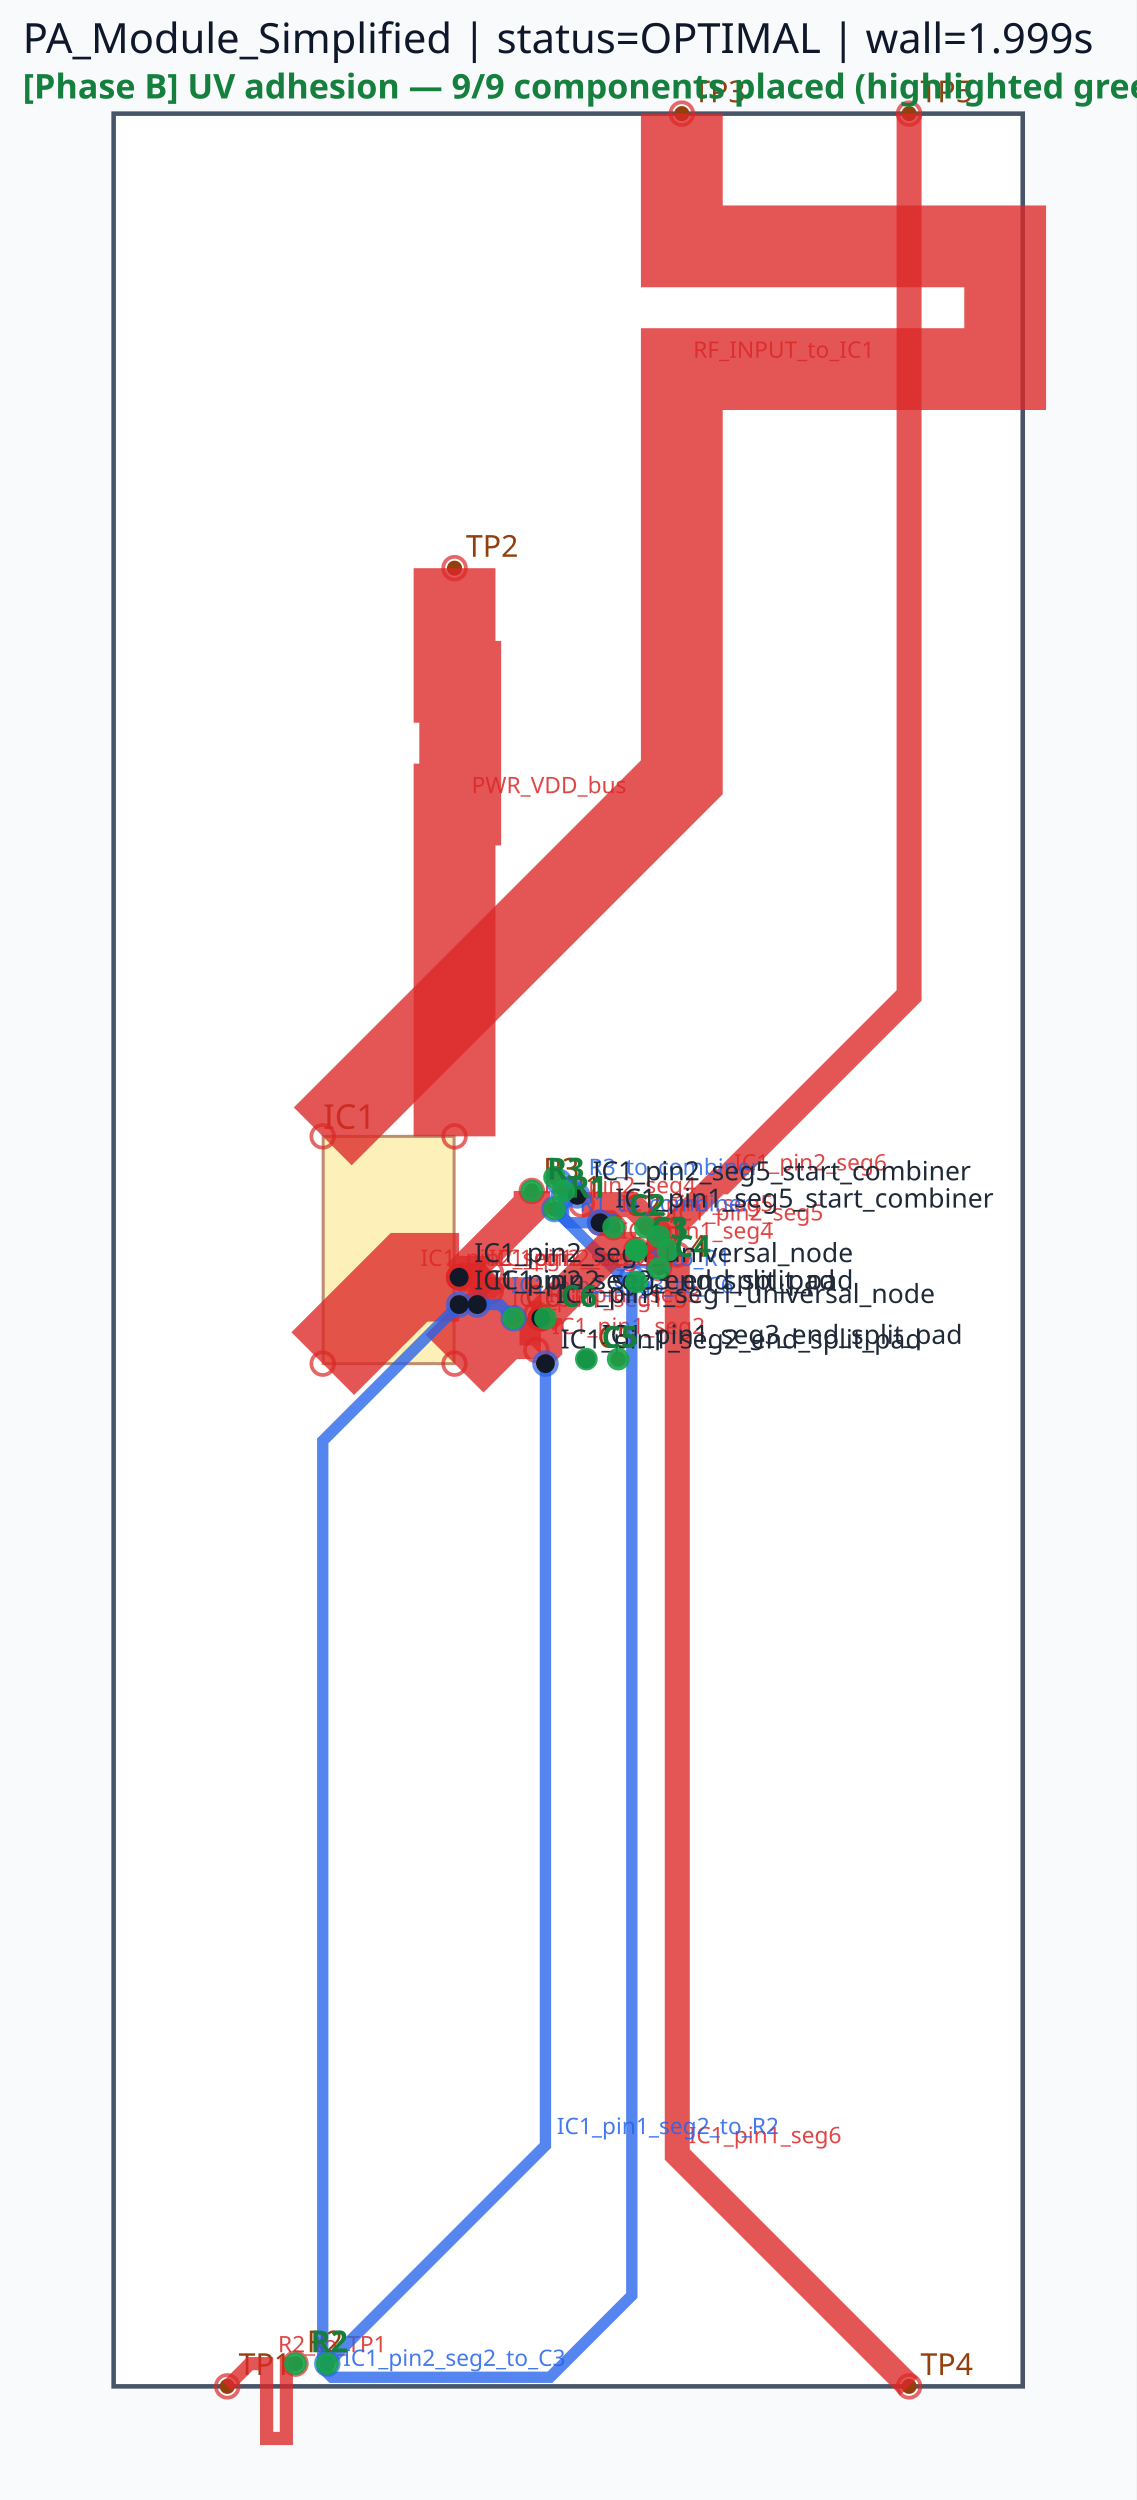
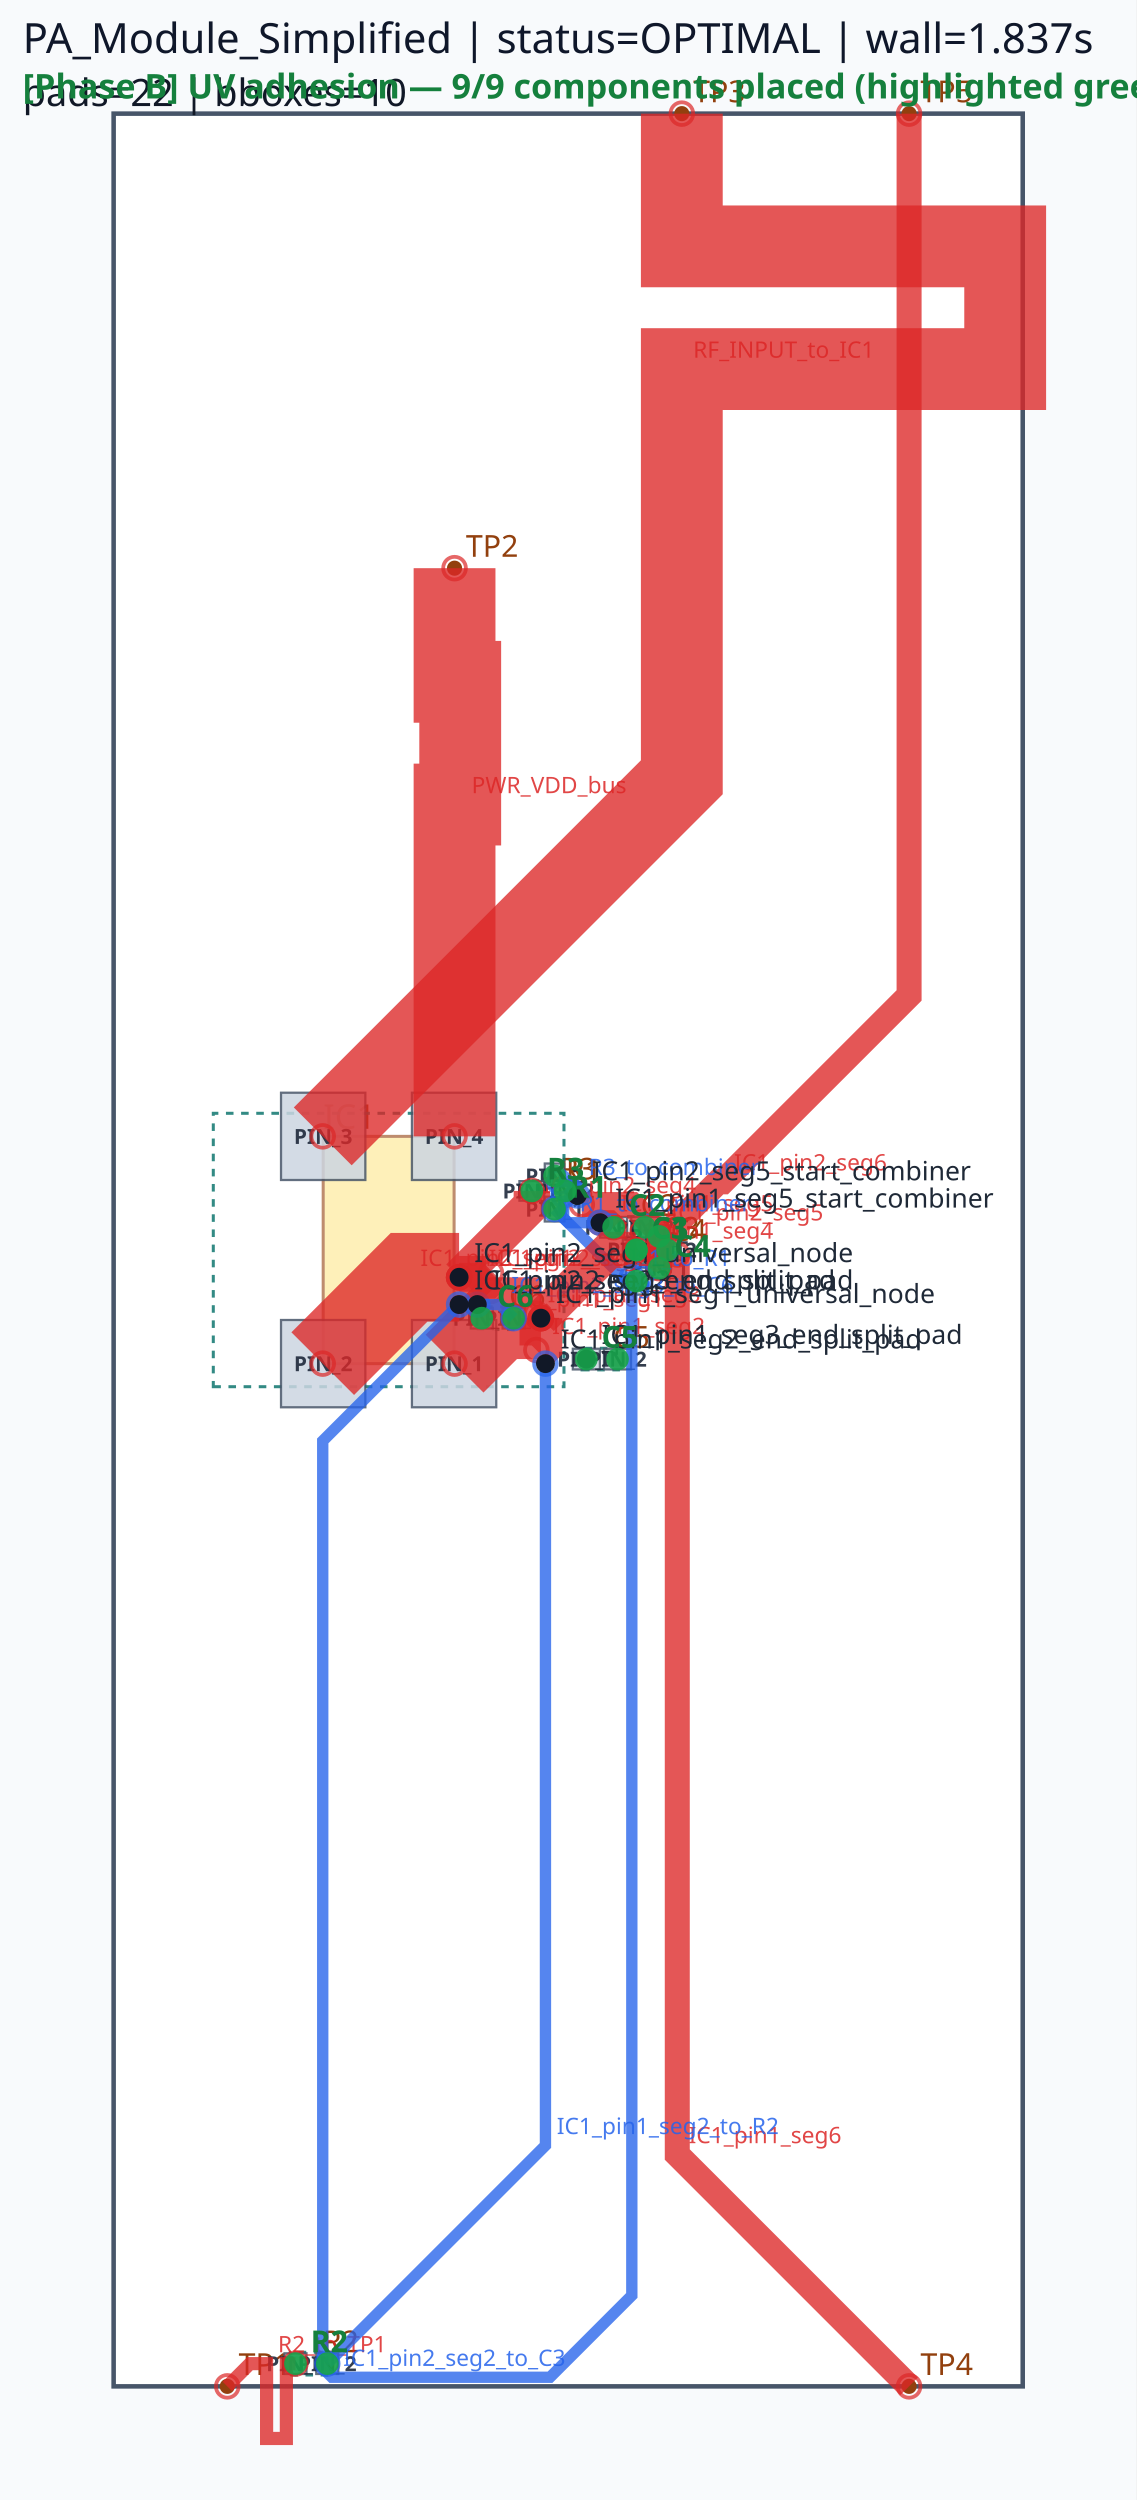
<svg xmlns="http://www.w3.org/2000/svg" viewBox="0 0 300.0 660.0" width="300.0" height="660.0">
  <rect x="0" y="0" width="100%" height="100%" fill="#f8fafc" />
  <rect x="30.00" y="30.00" width="240.00" height="600.00" fill="#ffffff" stroke="#475569" stroke-width="1.2" />
  <rect x="85.32" y="300.00" width="34.56" height="60.00" fill="#fde68a" stroke="#92400e" stroke-width="0.8" opacity="0.6" />
  <text x="85.32" y="298.00" font-family="sans-serif" font-size="9" fill="#92400e">IC1</text>
  <circle cx="60.00" cy="630.00" r="2" fill="#92400e" />
  <text x="63.00" y="627.00" font-family="sans-serif" font-size="8" fill="#92400e">TP1</text>
  <circle cx="120.00" cy="150.00" r="2" fill="#92400e" />
  <text x="123.00" y="147.00" font-family="sans-serif" font-size="8" fill="#92400e">TP2</text>
  <circle cx="180.00" cy="30.00" r="2" fill="#92400e" />
  <text x="183.00" y="27.00" font-family="sans-serif" font-size="8" fill="#92400e">TP3</text>
  <circle cx="240.00" cy="630.00" r="2" fill="#92400e" />
  <text x="243.00" y="627.00" font-family="sans-serif" font-size="8" fill="#92400e">TP4</text>
  <circle cx="240.00" cy="30.00" r="2" fill="#92400e" />
  <text x="243.00" y="27.00" font-family="sans-serif" font-size="8" fill="#92400e">TP5</text>
  <circle cx="168.00" cy="330.00" r="2" fill="#92400e" />
-   <circle cx="168.00" cy="338.40" r="2" fill="#92400e" />
-   <text x="171.00" y="327.00" font-family="sans-serif" font-size="8" fill="#92400e">C1</text>
+   <circle cx="168.00" cy="338.22" r="2" fill="#92400e" />
+   <text x="171.00" y="331.11" font-family="sans-serif" font-size="8" fill="#92400e">C1</text>
  <circle cx="146.40" cy="319.20" r="2" fill="#92400e" />
-   <circle cx="146.40" cy="310.80" r="2" fill="#92400e" />
-   <text x="149.40" y="316.20" font-family="sans-serif" font-size="8" fill="#92400e">R1</text>
+   <circle cx="146.40" cy="310.44" r="2" fill="#92400e" />
+   <text x="149.40" y="311.82" font-family="sans-serif" font-size="8" fill="#92400e">R1</text>
  <circle cx="162.00" cy="324.00" r="2" fill="#92400e" />
-   <circle cx="170.40" cy="324.00" r="2" fill="#92400e" />
-   <text x="165.00" y="321.00" font-family="sans-serif" font-size="8" fill="#92400e">C2</text>
+   <circle cx="170.22" cy="324.00" r="2" fill="#92400e" />
+   <text x="169.11" y="321.00" font-family="sans-serif" font-size="8" fill="#92400e">C2</text>
  <circle cx="78.00" cy="624.00" r="2" fill="#92400e" />
  <circle cx="86.40" cy="624.00" r="2" fill="#92400e" />
-   <text x="81.00" y="621.00" font-family="sans-serif" font-size="8" fill="#92400e">R2</text>
+   <text x="85.20" y="621.00" font-family="sans-serif" font-size="8" fill="#92400e">R2</text>
  <circle cx="168.00" cy="330.00" r="2" fill="#92400e" />
-   <circle cx="176.40" cy="330.00" r="2" fill="#92400e" />
-   <text x="171.00" y="327.00" font-family="sans-serif" font-size="8" fill="#92400e">C3</text>
+   <circle cx="176.22" cy="330.00" r="2" fill="#92400e" />
+   <text x="175.11" y="327.00" font-family="sans-serif" font-size="8" fill="#92400e">C3</text>
  <circle cx="140.40" cy="314.40" r="2" fill="#92400e" />
-   <circle cx="148.80" cy="314.40" r="2" fill="#92400e" />
-   <text x="143.40" y="311.40" font-family="sans-serif" font-size="8" fill="#92400e">R3</text>
+   <circle cx="149.16" cy="314.40" r="2" fill="#92400e" />
+   <text x="147.78" y="311.40" font-family="sans-serif" font-size="8" fill="#92400e">R3</text>
  <circle cx="174.00" cy="334.80" r="2" fill="#92400e" />
  <circle cx="174.00" cy="326.40" r="2" fill="#92400e" />
-   <text x="177.00" y="331.80" font-family="sans-serif" font-size="8" fill="#92400e">C4</text>
+   <text x="177.00" y="327.60" font-family="sans-serif" font-size="8" fill="#92400e">C4</text>
  <circle cx="154.80" cy="358.80" r="2" fill="#92400e" />
-   <circle cx="163.20" cy="358.80" r="2" fill="#92400e" />
-   <text x="157.80" y="355.80" font-family="sans-serif" font-size="8" fill="#92400e">C5</text>
-   <circle cx="144.00" cy="348.00" r="2" fill="#92400e" />
+   <circle cx="163.02" cy="358.80" r="2" fill="#92400e" />
+   <text x="161.91" y="355.80" font-family="sans-serif" font-size="8" fill="#92400e">C5</text>
+   <circle cx="127.20" cy="348.00" r="2" fill="#92400e" />
  <circle cx="135.60" cy="348.00" r="2" fill="#92400e" />
-   <text x="138.60" y="345.00" font-family="sans-serif" font-size="8" fill="#92400e">C6</text>
+   <text x="134.40" y="345.00" font-family="sans-serif" font-size="8" fill="#92400e">C6</text>
+   <path d="M 56.31,366.09 L 148.89,366.09 L 148.89,293.91 L 56.31,293.91 Z" class="component-bbox" fill="none" stroke="#0f766e" stroke-width="0.8" stroke-dasharray="2 2" opacity="0.85" />
+   <path d="M 165.15,328.86 L 165.15,339.36 L 170.85,339.36 L 170.85,328.86 Z" class="component-bbox" fill="none" stroke="#0f766e" stroke-width="0.8" stroke-dasharray="2 2" opacity="0.85" />
+   <path d="M 149.10,320.22 L 149.10,309.42 L 143.70,309.42 L 143.70,320.22 Z" class="component-bbox" fill="none" stroke="#0f766e" stroke-width="0.8" stroke-dasharray="2 2" opacity="0.85" />
+   <path d="M 160.86,326.85 L 171.36,326.85 L 171.36,321.15 L 160.86,321.15 Z" class="component-bbox" fill="none" stroke="#0f766e" stroke-width="0.8" stroke-dasharray="2 2" opacity="0.85" />
+   <path d="M 76.65,627.00 L 87.75,627.00 L 87.75,621.00 L 76.65,621.00 Z" class="component-bbox" fill="none" stroke="#0f766e" stroke-width="0.8" stroke-dasharray="2 2" opacity="0.85" />
+   <path d="M 166.86,332.85 L 177.36,332.85 L 177.36,327.15 L 166.86,327.15 Z" class="component-bbox" fill="none" stroke="#0f766e" stroke-width="0.8" stroke-dasharray="2 2" opacity="0.85" />
+   <path d="M 139.38,317.10 L 150.18,317.10 L 150.18,311.70 L 139.38,311.70 Z" class="component-bbox" fill="none" stroke="#0f766e" stroke-width="0.8" stroke-dasharray="2 2" opacity="0.85" />
+   <path d="M 177.00,336.15 L 177.00,325.05 L 171.00,325.05 L 171.00,336.15 Z" class="component-bbox" fill="none" stroke="#0f766e" stroke-width="0.8" stroke-dasharray="2 2" opacity="0.85" />
+   <path d="M 153.66,361.65 L 164.16,361.65 L 164.16,355.95 L 153.66,355.95 Z" class="component-bbox" fill="none" stroke="#0f766e" stroke-width="0.8" stroke-dasharray="2 2" opacity="0.85" />
+   <path d="M 125.85,351.00 L 136.95,351.00 L 136.95,345.00 L 125.85,345.00 Z" class="component-bbox" fill="none" stroke="#0f766e" stroke-width="0.8" stroke-dasharray="2 2" opacity="0.85" />
+   <polygon points="108.75,348.48 108.75,371.52 131.01,371.52 131.01,348.48" fill="#cbd5e1" stroke="#475569" stroke-width="0.6" opacity="0.85" />
+   <text x="119.88" y="362.00" font-family="sans-serif" font-size="5.5" text-anchor="middle" font-weight="bold" fill="#1e293b" opacity="0.9">PIN_1</text>
+   <polygon points="74.19,348.48 74.19,371.52 96.45,371.52 96.45,348.48" fill="#cbd5e1" stroke="#475569" stroke-width="0.6" opacity="0.85" />
+   <text x="85.32" y="362.00" font-family="sans-serif" font-size="5.5" text-anchor="middle" font-weight="bold" fill="#1e293b" opacity="0.9">PIN_2</text>
+   <polygon points="96.45,311.52 96.45,288.48 74.19,288.48 74.19,311.52" fill="#cbd5e1" stroke="#475569" stroke-width="0.6" opacity="0.85" />
+   <text x="85.32" y="302.00" font-family="sans-serif" font-size="5.5" text-anchor="middle" font-weight="bold" fill="#1e293b" opacity="0.9">PIN_3</text>
+   <polygon points="131.01,311.52 131.01,288.48 108.75,288.48 108.75,311.52" fill="#cbd5e1" stroke="#475569" stroke-width="0.6" opacity="0.85" />
+   <text x="119.88" y="302.00" font-family="sans-serif" font-size="5.5" text-anchor="middle" font-weight="bold" fill="#1e293b" opacity="0.9">PIN_4</text>
+   <polygon points="165.27,326.43 165.27,333.57 170.73,333.57 170.73,326.43" fill="#cbd5e1" stroke="#475569" stroke-width="0.6" opacity="0.85" />
+   <text x="168.00" y="332.00" font-family="sans-serif" font-size="5.5" text-anchor="middle" font-weight="bold" fill="#1e293b" opacity="0.9">PIN_1</text>
+   <polygon points="165.27,334.65 165.27,341.79 170.73,341.79 170.73,334.65" fill="#cbd5e1" stroke="#475569" stroke-width="0.6" opacity="0.85" />
+   <text x="168.00" y="340.22" font-family="sans-serif" font-size="5.5" text-anchor="middle" font-weight="bold" fill="#1e293b" opacity="0.9">PIN_2</text>
+   <polygon points="148.98,322.47 148.98,315.93 143.82,315.93 143.82,322.47" fill="#cbd5e1" stroke="#475569" stroke-width="0.6" opacity="0.85" />
+   <text x="146.40" y="321.20" font-family="sans-serif" font-size="5.5" text-anchor="middle" font-weight="bold" fill="#1e293b" opacity="0.9">PIN_1</text>
+   <polygon points="148.98,313.71 148.98,307.17 143.82,307.17 143.82,313.71" fill="#cbd5e1" stroke="#475569" stroke-width="0.6" opacity="0.85" />
+   <text x="146.40" y="312.44" font-family="sans-serif" font-size="5.5" text-anchor="middle" font-weight="bold" fill="#1e293b" opacity="0.9">PIN_2</text>
+   <polygon points="158.43,326.73 165.57,326.73 165.57,321.27 158.43,321.27" fill="#cbd5e1" stroke="#475569" stroke-width="0.6" opacity="0.85" />
+   <text x="162.00" y="326.00" font-family="sans-serif" font-size="5.5" text-anchor="middle" font-weight="bold" fill="#1e293b" opacity="0.9">PIN_1</text>
+   <polygon points="166.65,326.73 173.79,326.73 173.79,321.27 166.65,321.27" fill="#cbd5e1" stroke="#475569" stroke-width="0.6" opacity="0.85" />
+   <text x="170.22" y="326.00" font-family="sans-serif" font-size="5.5" text-anchor="middle" font-weight="bold" fill="#1e293b" opacity="0.9">PIN_2</text>
+   <polygon points="80.91,621.27 75.09,621.27 75.09,626.73 80.91,626.73" fill="#cbd5e1" stroke="#475569" stroke-width="0.6" opacity="0.85" />
+   <text x="78.00" y="626.00" font-family="sans-serif" font-size="5.5" text-anchor="middle" font-weight="bold" fill="#1e293b" opacity="0.9">PIN_1</text>
+   <polygon points="83.49,626.73 89.31,626.73 89.31,621.27 83.49,621.27" fill="#cbd5e1" stroke="#475569" stroke-width="0.6" opacity="0.85" />
+   <text x="86.40" y="626.00" font-family="sans-serif" font-size="5.5" text-anchor="middle" font-weight="bold" fill="#1e293b" opacity="0.9">PIN_2</text>
+   <polygon points="164.43,332.73 171.57,332.73 171.57,327.27 164.43,327.27" fill="#cbd5e1" stroke="#475569" stroke-width="0.6" opacity="0.85" />
+   <text x="168.00" y="332.00" font-family="sans-serif" font-size="5.5" text-anchor="middle" font-weight="bold" fill="#1e293b" opacity="0.9">PIN_1</text>
+   <polygon points="172.65,332.73 179.79,332.73 179.79,327.27 172.65,327.27" fill="#cbd5e1" stroke="#475569" stroke-width="0.6" opacity="0.85" />
+   <text x="176.22" y="332.00" font-family="sans-serif" font-size="5.5" text-anchor="middle" font-weight="bold" fill="#1e293b" opacity="0.9">PIN_2</text>
+   <polygon points="137.13,316.98 143.67,316.98 143.67,311.82 137.13,311.82" fill="#cbd5e1" stroke="#475569" stroke-width="0.6" opacity="0.85" />
+   <text x="140.40" y="316.40" font-family="sans-serif" font-size="5.5" text-anchor="middle" font-weight="bold" fill="#1e293b" opacity="0.9">PIN_1</text>
+   <polygon points="145.89,316.98 152.43,316.98 152.43,311.82 145.89,311.82" fill="#cbd5e1" stroke="#475569" stroke-width="0.6" opacity="0.85" />
+   <text x="149.16" y="316.40" font-family="sans-serif" font-size="5.5" text-anchor="middle" font-weight="bold" fill="#1e293b" opacity="0.9">PIN_2</text>
+   <polygon points="171.27,331.89 171.27,337.71 176.73,337.71 176.73,331.89" fill="#cbd5e1" stroke="#475569" stroke-width="0.6" opacity="0.85" />
+   <text x="174.00" y="336.80" font-family="sans-serif" font-size="5.5" text-anchor="middle" font-weight="bold" fill="#1e293b" opacity="0.9">PIN_1</text>
+   <polygon points="176.73,329.31 176.73,323.49 171.27,323.49 171.27,329.31" fill="#cbd5e1" stroke="#475569" stroke-width="0.6" opacity="0.85" />
+   <text x="174.00" y="328.40" font-family="sans-serif" font-size="5.5" text-anchor="middle" font-weight="bold" fill="#1e293b" opacity="0.9">PIN_2</text>
+   <polygon points="151.23,361.53 158.37,361.53 158.37,356.07 151.23,356.07" fill="#cbd5e1" stroke="#475569" stroke-width="0.6" opacity="0.85" />
+   <text x="154.80" y="360.80" font-family="sans-serif" font-size="5.5" text-anchor="middle" font-weight="bold" fill="#1e293b" opacity="0.9">PIN_1</text>
+   <polygon points="159.45,361.53 166.59,361.53 166.59,356.07 159.45,356.07" fill="#cbd5e1" stroke="#475569" stroke-width="0.6" opacity="0.85" />
+   <text x="163.02" y="360.80" font-family="sans-serif" font-size="5.5" text-anchor="middle" font-weight="bold" fill="#1e293b" opacity="0.9">PIN_2</text>
+   <polygon points="130.11,345.27 124.29,345.27 124.29,350.73 130.11,350.73" fill="#cbd5e1" stroke="#475569" stroke-width="0.6" opacity="0.85" />
+   <text x="127.20" y="350.00" font-family="sans-serif" font-size="5.5" text-anchor="middle" font-weight="bold" fill="#1e293b" opacity="0.9">PIN_1</text>
+   <polygon points="132.69,350.73 138.51,350.73 138.51,345.27 132.69,345.27" fill="#cbd5e1" stroke="#475569" stroke-width="0.6" opacity="0.85" />
+   <text x="135.60" y="350.00" font-family="sans-serif" font-size="5.5" text-anchor="middle" font-weight="bold" fill="#1e293b" opacity="0.9">PIN_2</text>
  <polyline points="85.20,360.00 108.00,337.20 121.20,337.20" fill="none" stroke="#dc2626" stroke-width="23.40" stroke-linecap="butt" stroke-linejoin="miter" opacity="0.78" />
  <circle cx="85.20" cy="360.00" r="3" fill="none" stroke="#dc2626" stroke-width="1.0" opacity="0.7" />
  <circle cx="121.20" cy="337.20" r="3" fill="none" stroke="#dc2626" stroke-width="1.0" opacity="0.7" />
  <text x="111.00" y="334.20" font-family="sans-serif" font-size="6" fill="#dc2626" opacity="0.85">IC1_pin2_seg1</text>
  <polyline points="120.00,360.00 132.00,348.00 142.80,348.00" fill="none" stroke="#dc2626" stroke-width="21.60" stroke-linecap="butt" stroke-linejoin="miter" opacity="0.78" />
  <circle cx="120.00" cy="360.00" r="3" fill="none" stroke="#dc2626" stroke-width="1.0" opacity="0.7" />
  <circle cx="142.80" cy="348.00" r="3" fill="none" stroke="#dc2626" stroke-width="1.0" opacity="0.7" />
  <text x="135.00" y="345.00" font-family="sans-serif" font-size="6" fill="#dc2626" opacity="0.85">IC1_pin1_seg1</text>
  <polyline points="121.20,337.20 140.40,318.00 140.40,314.40" fill="none" stroke="#dc2626" stroke-width="9.60" stroke-linecap="butt" stroke-linejoin="miter" opacity="0.78" />
  <circle cx="121.20" cy="337.20" r="3" fill="none" stroke="#dc2626" stroke-width="1.0" opacity="0.7" />
  <circle cx="140.40" cy="314.40" r="3" fill="none" stroke="#dc2626" stroke-width="1.0" opacity="0.7" />
  <text x="143.40" y="315.00" font-family="sans-serif" font-size="6" fill="#dc2626" opacity="0.85">IC1_pin2_seg4</text>
  <polyline points="142.80,348.00 142.80,355.20 141.60,356.40" fill="none" stroke="#dc2626" stroke-width="11.28" stroke-linecap="butt" stroke-linejoin="miter" opacity="0.78" />
  <circle cx="142.80" cy="348.00" r="3" fill="none" stroke="#dc2626" stroke-width="1.0" opacity="0.7" />
  <circle cx="141.60" cy="356.40" r="3" fill="none" stroke="#dc2626" stroke-width="1.0" opacity="0.7" />
  <text x="145.80" y="352.20" font-family="sans-serif" font-size="6" fill="#dc2626" opacity="0.85">IC1_pin1_seg2</text>
  <polyline points="158.40,322.80 160.80,322.80 162.00,324.00" fill="none" stroke="#dc2626" stroke-width="6.60" stroke-linecap="butt" stroke-linejoin="miter" opacity="0.78" />
  <circle cx="158.40" cy="322.80" r="3" fill="none" stroke="#dc2626" stroke-width="1.0" opacity="0.7" />
  <circle cx="162.00" cy="324.00" r="3" fill="none" stroke="#dc2626" stroke-width="1.0" opacity="0.7" />
  <text x="163.80" y="319.80" font-family="sans-serif" font-size="6" fill="#dc2626" opacity="0.85">IC1_pin1_seg5</text>
  <polyline points="153.60,318.00 166.80,318.00 174.00,325.20 174.00,334.80" fill="none" stroke="#dc2626" stroke-width="6.60" stroke-linecap="butt" stroke-linejoin="miter" opacity="0.78" />
  <circle cx="153.60" cy="318.00" r="3" fill="none" stroke="#dc2626" stroke-width="1.0" opacity="0.7" />
  <circle cx="174.00" cy="334.80" r="3" fill="none" stroke="#dc2626" stroke-width="1.0" opacity="0.7" />
  <text x="177.00" y="322.20" font-family="sans-serif" font-size="6" fill="#dc2626" opacity="0.85">IC1_pin2_seg5</text>
  <polyline points="142.80,348.00 141.60,346.80" fill="none" stroke="#dc2626" stroke-width="7.62" stroke-linecap="butt" stroke-linejoin="miter" opacity="0.78" />
  <circle cx="142.80" cy="348.00" r="3" fill="none" stroke="#dc2626" stroke-width="1.0" opacity="0.7" />
  <circle cx="141.60" cy="346.80" r="3" fill="none" stroke="#dc2626" stroke-width="1.0" opacity="0.7" />
  <text x="144.60" y="343.80" font-family="sans-serif" font-size="6" fill="#dc2626" opacity="0.85">IC1_pin1_seg3</text>
  <polyline points="121.20,337.20 126.00,337.20 129.60,340.80" fill="none" stroke="#dc2626" stroke-width="7.62" stroke-linecap="butt" stroke-linejoin="miter" opacity="0.78" />
  <circle cx="121.20" cy="337.20" r="3" fill="none" stroke="#dc2626" stroke-width="1.0" opacity="0.7" />
  <circle cx="129.60" cy="340.80" r="3" fill="none" stroke="#dc2626" stroke-width="1.0" opacity="0.7" />
  <text x="129.00" y="334.20" font-family="sans-serif" font-size="6" fill="#dc2626" opacity="0.85">IC1_pin2_seg3</text>
  <polyline points="180.00,30.00 180.00,65.04 265.37,65.04 265.37,97.44 180.00,97.44 180.00,170.16 180.00,205.20 85.20,300.00" fill="none" stroke="#dc2626" stroke-width="21.60" stroke-linecap="butt" stroke-linejoin="miter" opacity="0.78" />
  <circle cx="180.00" cy="30.00" r="3" fill="none" stroke="#dc2626" stroke-width="1.0" opacity="0.7" />
  <circle cx="85.20" cy="300.00" r="3" fill="none" stroke="#dc2626" stroke-width="1.0" opacity="0.7" />
  <text x="183.00" y="94.44" font-family="sans-serif" font-size="6" fill="#dc2626" opacity="0.85">RF_INPUT_to_IC1</text>
  <polyline points="120.00,150.00 120.00,180.00 121.50,180.00 121.50,212.40 120.00,212.40 120.00,270.00 120.00,300.00" fill="none" stroke="#dc2626" stroke-width="21.60" stroke-linecap="butt" stroke-linejoin="miter" opacity="0.78" />
  <circle cx="120.00" cy="150.00" r="3" fill="none" stroke="#dc2626" stroke-width="1.0" opacity="0.7" />
  <circle cx="120.00" cy="300.00" r="3" fill="none" stroke="#dc2626" stroke-width="1.0" opacity="0.7" />
  <text x="124.50" y="209.40" font-family="sans-serif" font-size="6" fill="#dc2626" opacity="0.85">PWR_VDD_bus</text>
  <polyline points="178.80,331.20 178.80,568.80 240.00,630.00" fill="none" stroke="#dc2626" stroke-width="6.60" stroke-linecap="butt" stroke-linejoin="miter" opacity="0.78" />
  <circle cx="178.80" cy="331.20" r="3" fill="none" stroke="#dc2626" stroke-width="1.0" opacity="0.7" />
  <circle cx="240.00" cy="630.00" r="3" fill="none" stroke="#dc2626" stroke-width="1.0" opacity="0.7" />
  <text x="181.80" y="565.80" font-family="sans-serif" font-size="6" fill="#dc2626" opacity="0.85">IC1_pin1_seg6</text>
  <polyline points="174.00,332.40 174.00,327.60 189.60,312.00 190.80,312.00 240.00,262.80 240.00,30.00" fill="none" stroke="#dc2626" stroke-width="6.60" stroke-linecap="butt" stroke-linejoin="miter" opacity="0.78" />
  <circle cx="174.00" cy="332.40" r="3" fill="none" stroke="#dc2626" stroke-width="1.0" opacity="0.7" />
  <circle cx="240.00" cy="30.00" r="3" fill="none" stroke="#dc2626" stroke-width="1.0" opacity="0.7" />
  <text x="193.80" y="309.00" font-family="sans-serif" font-size="6" fill="#dc2626" opacity="0.85">IC1_pin2_seg6</text>
  <polyline points="78.00,624.00 75.60,624.00 75.60,643.76 70.38,643.76 70.38,624.00 68.40,624.00 66.00,624.00 60.00,630.00" fill="none" stroke="#dc2626" stroke-width="3.48" stroke-linecap="butt" stroke-linejoin="miter" opacity="0.78" />
  <circle cx="78.00" cy="624.00" r="3" fill="none" stroke="#dc2626" stroke-width="1.0" opacity="0.7" />
  <circle cx="60.00" cy="630.00" r="3" fill="none" stroke="#dc2626" stroke-width="1.0" opacity="0.7" />
  <text x="73.38" y="621.00" font-family="sans-serif" font-size="6" fill="#dc2626" opacity="0.85">R2_to_TP1</text>
  <polyline points="144.00,360.00 144.00,566.40 86.40,624.00" fill="none" stroke="#2563eb" stroke-width="3.00" stroke-linecap="butt" stroke-linejoin="miter" opacity="0.78" />
  <circle cx="144.00" cy="360.00" r="3" fill="none" stroke="#2563eb" stroke-width="1.0" opacity="0.7" />
  <circle cx="86.40" cy="624.00" r="3" fill="none" stroke="#2563eb" stroke-width="1.0" opacity="0.7" />
  <text x="147.00" y="563.40" font-family="sans-serif" font-size="6" fill="#2563eb" opacity="0.85">IC1_pin1_seg2_to_R2</text>
  <polyline points="169.20,337.20 164.40,337.20 146.40,319.20" fill="none" stroke="#2563eb" stroke-width="3.00" stroke-linecap="butt" stroke-linejoin="miter" opacity="0.78" />
  <circle cx="169.20" cy="337.20" r="3" fill="none" stroke="#2563eb" stroke-width="1.0" opacity="0.7" />
  <circle cx="146.40" cy="319.20" r="3" fill="none" stroke="#2563eb" stroke-width="1.0" opacity="0.7" />
  <text x="167.40" y="334.20" font-family="sans-serif" font-size="6" fill="#2563eb" opacity="0.85">C1_to_R1</text>
  <polyline points="148.80,315.60 148.80,321.60 150.00,322.80 158.40,322.80" fill="none" stroke="#2563eb" stroke-width="3.00" stroke-linecap="butt" stroke-linejoin="miter" opacity="0.78" />
  <circle cx="148.80" cy="315.60" r="3" fill="none" stroke="#2563eb" stroke-width="1.0" opacity="0.7" />
  <circle cx="158.40" cy="322.80" r="3" fill="none" stroke="#2563eb" stroke-width="1.0" opacity="0.7" />
  <text x="153.00" y="319.80" font-family="sans-serif" font-size="6" fill="#2563eb" opacity="0.85">R1_to_combiner</text>
  <polyline points="147.60,312.00 151.20,312.00 152.40,313.20 152.40,315.60" fill="none" stroke="#2563eb" stroke-width="3.00" stroke-linecap="butt" stroke-linejoin="miter" opacity="0.78" />
  <circle cx="147.60" cy="312.00" r="3" fill="none" stroke="#2563eb" stroke-width="1.0" opacity="0.7" />
  <circle cx="152.40" cy="315.60" r="3" fill="none" stroke="#2563eb" stroke-width="1.0" opacity="0.7" />
  <text x="155.40" y="310.20" font-family="sans-serif" font-size="6" fill="#2563eb" opacity="0.85">R3_to_combiner</text>
  <polyline points="126.00,344.40 132.00,344.40 135.60,348.00" fill="none" stroke="#2563eb" stroke-width="3.00" stroke-linecap="butt" stroke-linejoin="miter" opacity="0.78" />
  <circle cx="126.00" cy="344.40" r="3" fill="none" stroke="#2563eb" stroke-width="1.0" opacity="0.7" />
  <circle cx="135.60" cy="348.00" r="3" fill="none" stroke="#2563eb" stroke-width="1.0" opacity="0.7" />
  <text x="135.00" y="341.40" font-family="sans-serif" font-size="6" fill="#2563eb" opacity="0.85">IC1_pin2_seg3_to_C6</text>
  <polyline points="142.80,348.00 160.80,330.00 168.00,330.00" fill="none" stroke="#dc2626" stroke-width="9.60" stroke-linecap="butt" stroke-linejoin="miter" opacity="0.78" />
  <circle cx="142.80" cy="348.00" r="3" fill="none" stroke="#dc2626" stroke-width="1.0" opacity="0.7" />
  <circle cx="168.00" cy="330.00" r="3" fill="none" stroke="#dc2626" stroke-width="1.0" opacity="0.7" />
  <text x="163.80" y="327.00" font-family="sans-serif" font-size="6" fill="#dc2626" opacity="0.85">IC1_pin1_seg4</text>
  <polyline points="121.20,337.20 128.40,337.20 129.60,336.00" fill="none" stroke="#dc2626" stroke-width="11.28" stroke-linecap="butt" stroke-linejoin="miter" opacity="0.78" />
  <circle cx="121.20" cy="337.20" r="3" fill="none" stroke="#dc2626" stroke-width="1.0" opacity="0.7" />
  <circle cx="129.60" cy="336.00" r="3" fill="none" stroke="#dc2626" stroke-width="1.0" opacity="0.7" />
  <text x="131.40" y="334.20" font-family="sans-serif" font-size="6" fill="#dc2626" opacity="0.85">IC1_pin2_seg2</text>
  <polyline points="121.20,344.40 85.20,380.40 85.20,625.20 87.60,627.60 145.20,627.60 166.80,606.00 166.80,337.20" fill="none" stroke="#2563eb" stroke-width="3.00" stroke-linecap="butt" stroke-linejoin="miter" opacity="0.78" />
  <circle cx="121.20" cy="344.40" r="3" fill="none" stroke="#2563eb" stroke-width="1.0" opacity="0.7" />
  <circle cx="166.80" cy="337.20" r="3" fill="none" stroke="#2563eb" stroke-width="1.0" opacity="0.7" />
  <text x="90.60" y="624.60" font-family="sans-serif" font-size="6" fill="#2563eb" opacity="0.85">IC1_pin2_seg2_to_C3</text>
  <circle cx="142.80" cy="348.00" r="2.5" fill="#111827" />
  <text x="146.80" y="344.00" font-family="sans-serif" font-size="7" fill="#1f2937">IC1_pin1_seg1_universal_node</text>
  <circle cx="144.00" cy="360.00" r="2.5" fill="#111827" />
  <text x="148.00" y="356.00" font-family="sans-serif" font-size="7" fill="#1f2937">IC1_pin1_seg2_end_split_pad</text>
  <circle cx="154.80" cy="358.80" r="2.5" fill="#111827" />
  <text x="158.80" y="354.80" font-family="sans-serif" font-size="7" fill="#1f2937">IC1_pin1_seg3_end_split_pad</text>
  <circle cx="158.40" cy="322.80" r="2.5" fill="#111827" />
  <text x="162.40" y="318.80" font-family="sans-serif" font-size="7" fill="#1f2937">IC1_pin1_seg5_start_combiner</text>
  <circle cx="121.20" cy="337.20" r="2.5" fill="#111827" />
  <text x="125.20" y="333.20" font-family="sans-serif" font-size="7" fill="#1f2937">IC1_pin2_seg1_universal_node</text>
  <circle cx="121.20" cy="344.40" r="2.5" fill="#111827" />
  <text x="125.20" y="340.40" font-family="sans-serif" font-size="7" fill="#1f2937">IC1_pin2_seg2_end_split_pad</text>
  <circle cx="126.00" cy="344.40" r="2.5" fill="#111827" />
  <text x="130.00" y="340.40" font-family="sans-serif" font-size="7" fill="#1f2937">IC1_pin2_seg3_end_split_pad</text>
  <circle cx="152.40" cy="315.60" r="2.5" fill="#111827" />
  <text x="156.40" y="311.60" font-family="sans-serif" font-size="7" fill="#1f2937">IC1_pin2_seg5_start_combiner</text>
-   <text x="6" y="14" font-family="sans-serif" font-size="11" fill="#0f172a">PA_Module_Simplified | status=OPTIMAL | wall=1.999s</text>
+   <text x="6" y="14" font-family="sans-serif" font-size="11" fill="#0f172a">PA_Module_Simplified | status=OPTIMAL | wall=1.837s</text>
+   <text x="6" y="28" font-family="sans-serif" font-size="10" fill="#111827">pads=22 | bboxes=10</text>
  <circle cx="168.00" cy="330.00" r="3" fill="#16a34a" opacity="0.9" />
-   <circle cx="168.00" cy="338.40" r="3" fill="#16a34a" opacity="0.9" />
+   <circle cx="168.00" cy="338.22" r="3" fill="#16a34a" opacity="0.9" />
  <text x="172.00" y="327.00" font-family="sans-serif" font-size="8" fill="#15803d" font-weight="bold">C1</text>
  <circle cx="146.40" cy="319.20" r="3" fill="#16a34a" opacity="0.9" />
-   <circle cx="146.40" cy="310.80" r="3" fill="#16a34a" opacity="0.9" />
+   <circle cx="146.40" cy="310.44" r="3" fill="#16a34a" opacity="0.9" />
  <text x="150.40" y="316.20" font-family="sans-serif" font-size="8" fill="#15803d" font-weight="bold">R1</text>
  <circle cx="162.00" cy="324.00" r="3" fill="#16a34a" opacity="0.9" />
-   <circle cx="170.40" cy="324.00" r="3" fill="#16a34a" opacity="0.9" />
+   <circle cx="170.22" cy="324.00" r="3" fill="#16a34a" opacity="0.9" />
  <text x="166.00" y="321.00" font-family="sans-serif" font-size="8" fill="#15803d" font-weight="bold">C2</text>
  <circle cx="78.00" cy="624.00" r="3" fill="#16a34a" opacity="0.9" />
  <circle cx="86.40" cy="624.00" r="3" fill="#16a34a" opacity="0.9" />
  <text x="82.00" y="621.00" font-family="sans-serif" font-size="8" fill="#15803d" font-weight="bold">R2</text>
  <circle cx="168.00" cy="330.00" r="3" fill="#16a34a" opacity="0.9" />
-   <circle cx="176.40" cy="330.00" r="3" fill="#16a34a" opacity="0.9" />
+   <circle cx="176.22" cy="330.00" r="3" fill="#16a34a" opacity="0.9" />
  <text x="172.00" y="327.00" font-family="sans-serif" font-size="8" fill="#15803d" font-weight="bold">C3</text>
  <circle cx="140.40" cy="314.40" r="3" fill="#16a34a" opacity="0.9" />
-   <circle cx="148.80" cy="314.40" r="3" fill="#16a34a" opacity="0.9" />
+   <circle cx="149.16" cy="314.40" r="3" fill="#16a34a" opacity="0.9" />
  <text x="144.40" y="311.40" font-family="sans-serif" font-size="8" fill="#15803d" font-weight="bold">R3</text>
  <circle cx="174.00" cy="334.80" r="3" fill="#16a34a" opacity="0.9" />
  <circle cx="174.00" cy="326.40" r="3" fill="#16a34a" opacity="0.9" />
  <text x="178.00" y="331.80" font-family="sans-serif" font-size="8" fill="#15803d" font-weight="bold">C4</text>
  <circle cx="154.80" cy="358.80" r="3" fill="#16a34a" opacity="0.9" />
-   <circle cx="163.20" cy="358.80" r="3" fill="#16a34a" opacity="0.9" />
+   <circle cx="163.02" cy="358.80" r="3" fill="#16a34a" opacity="0.9" />
  <text x="158.80" y="355.80" font-family="sans-serif" font-size="8" fill="#15803d" font-weight="bold">C5</text>
-   <circle cx="144.00" cy="348.00" r="3" fill="#16a34a" opacity="0.9" />
+   <circle cx="127.20" cy="348.00" r="3" fill="#16a34a" opacity="0.9" />
  <circle cx="135.60" cy="348.00" r="3" fill="#16a34a" opacity="0.9" />
-   <text x="148.00" y="345.00" font-family="sans-serif" font-size="8" fill="#15803d" font-weight="bold">C6</text>
+   <text x="131.20" y="345.00" font-family="sans-serif" font-size="8" fill="#15803d" font-weight="bold">C6</text>
  <text x="6" y="26" font-family="sans-serif" font-size="9" font-weight="bold" fill="#15803d">[Phase B] UV adhesion — 9/9 components placed (highlighted green)</text>
</svg>
